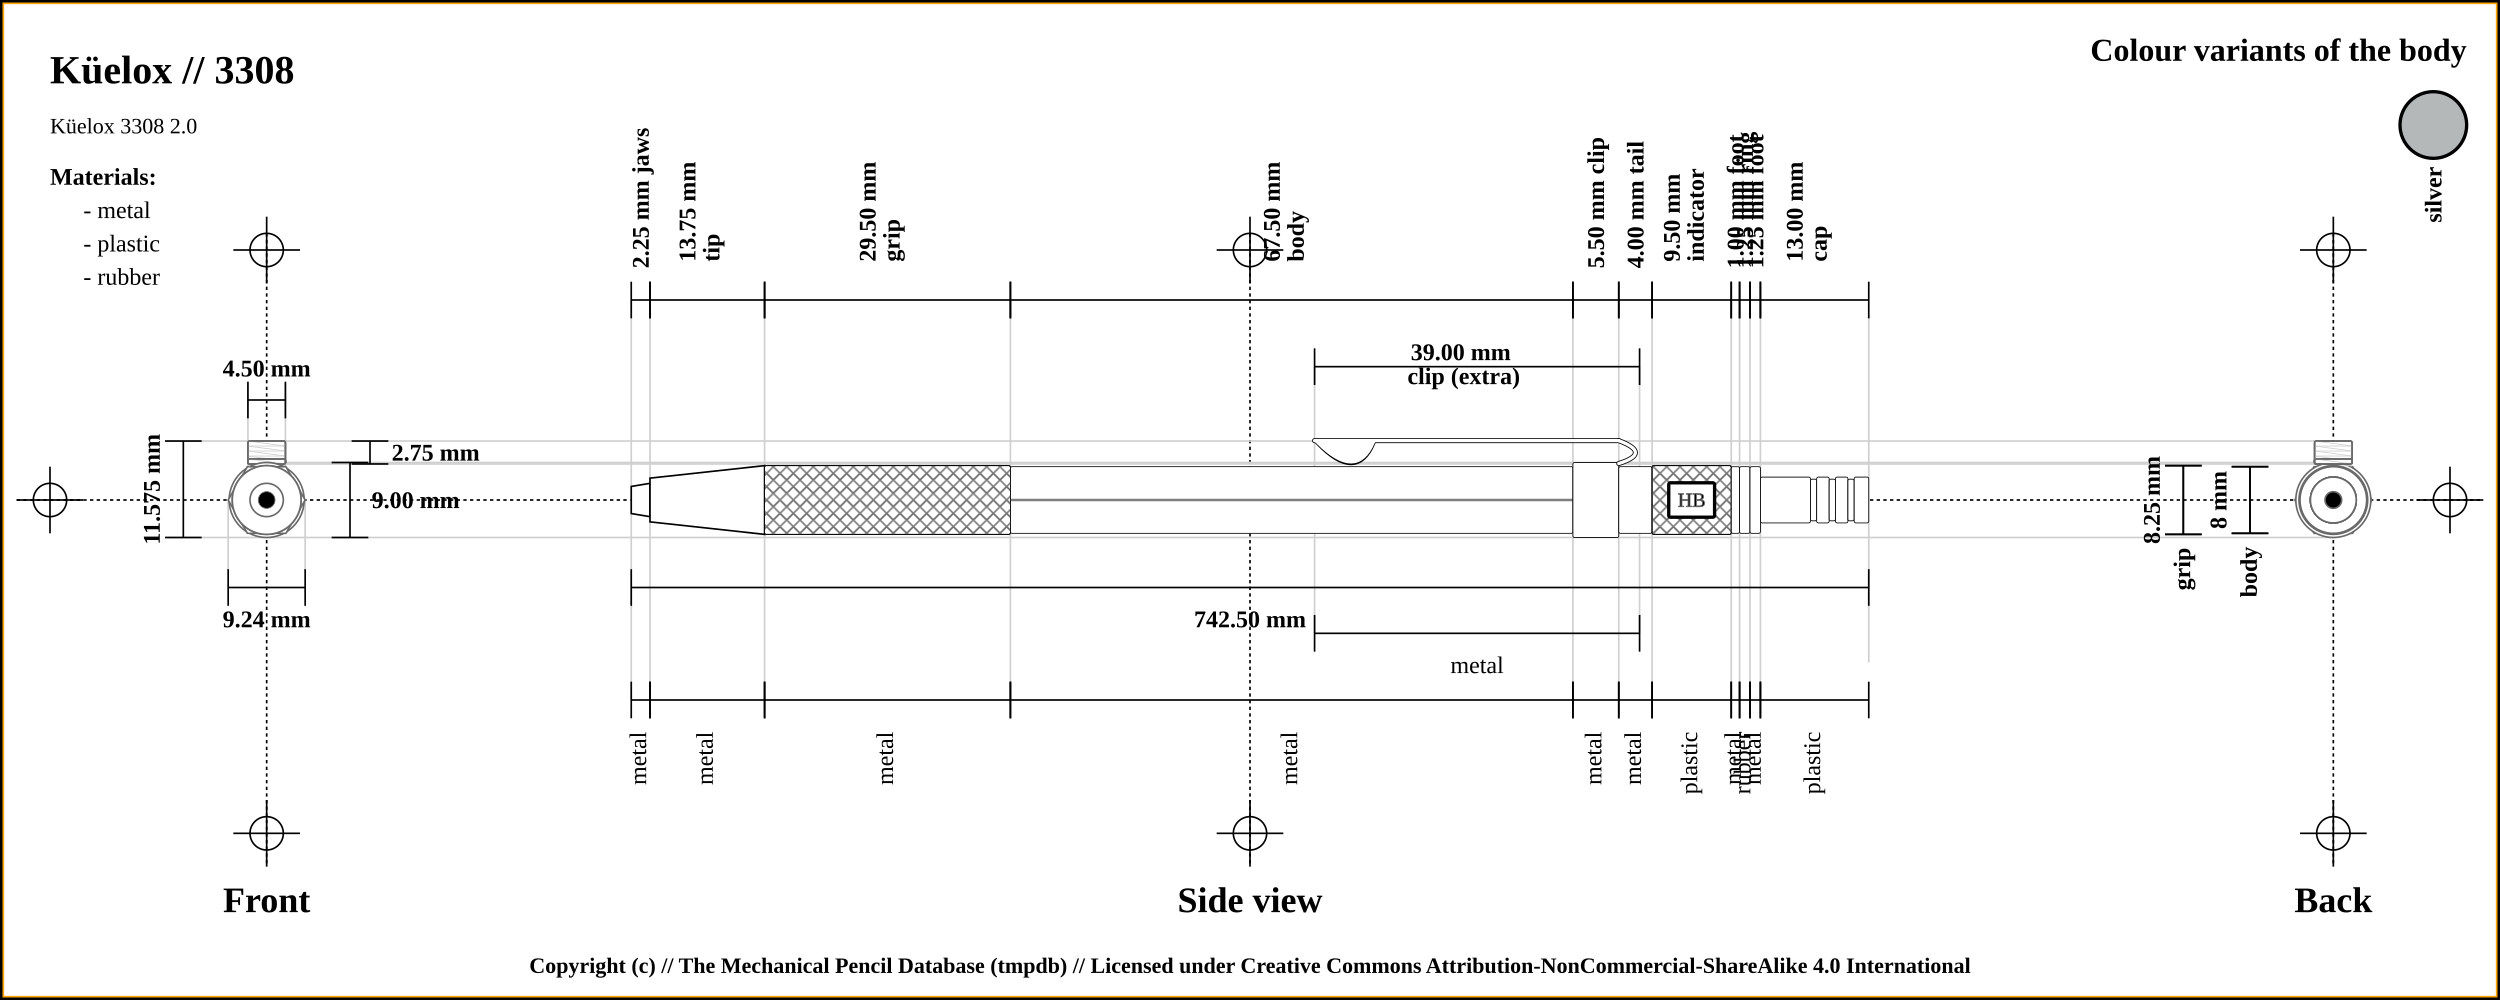
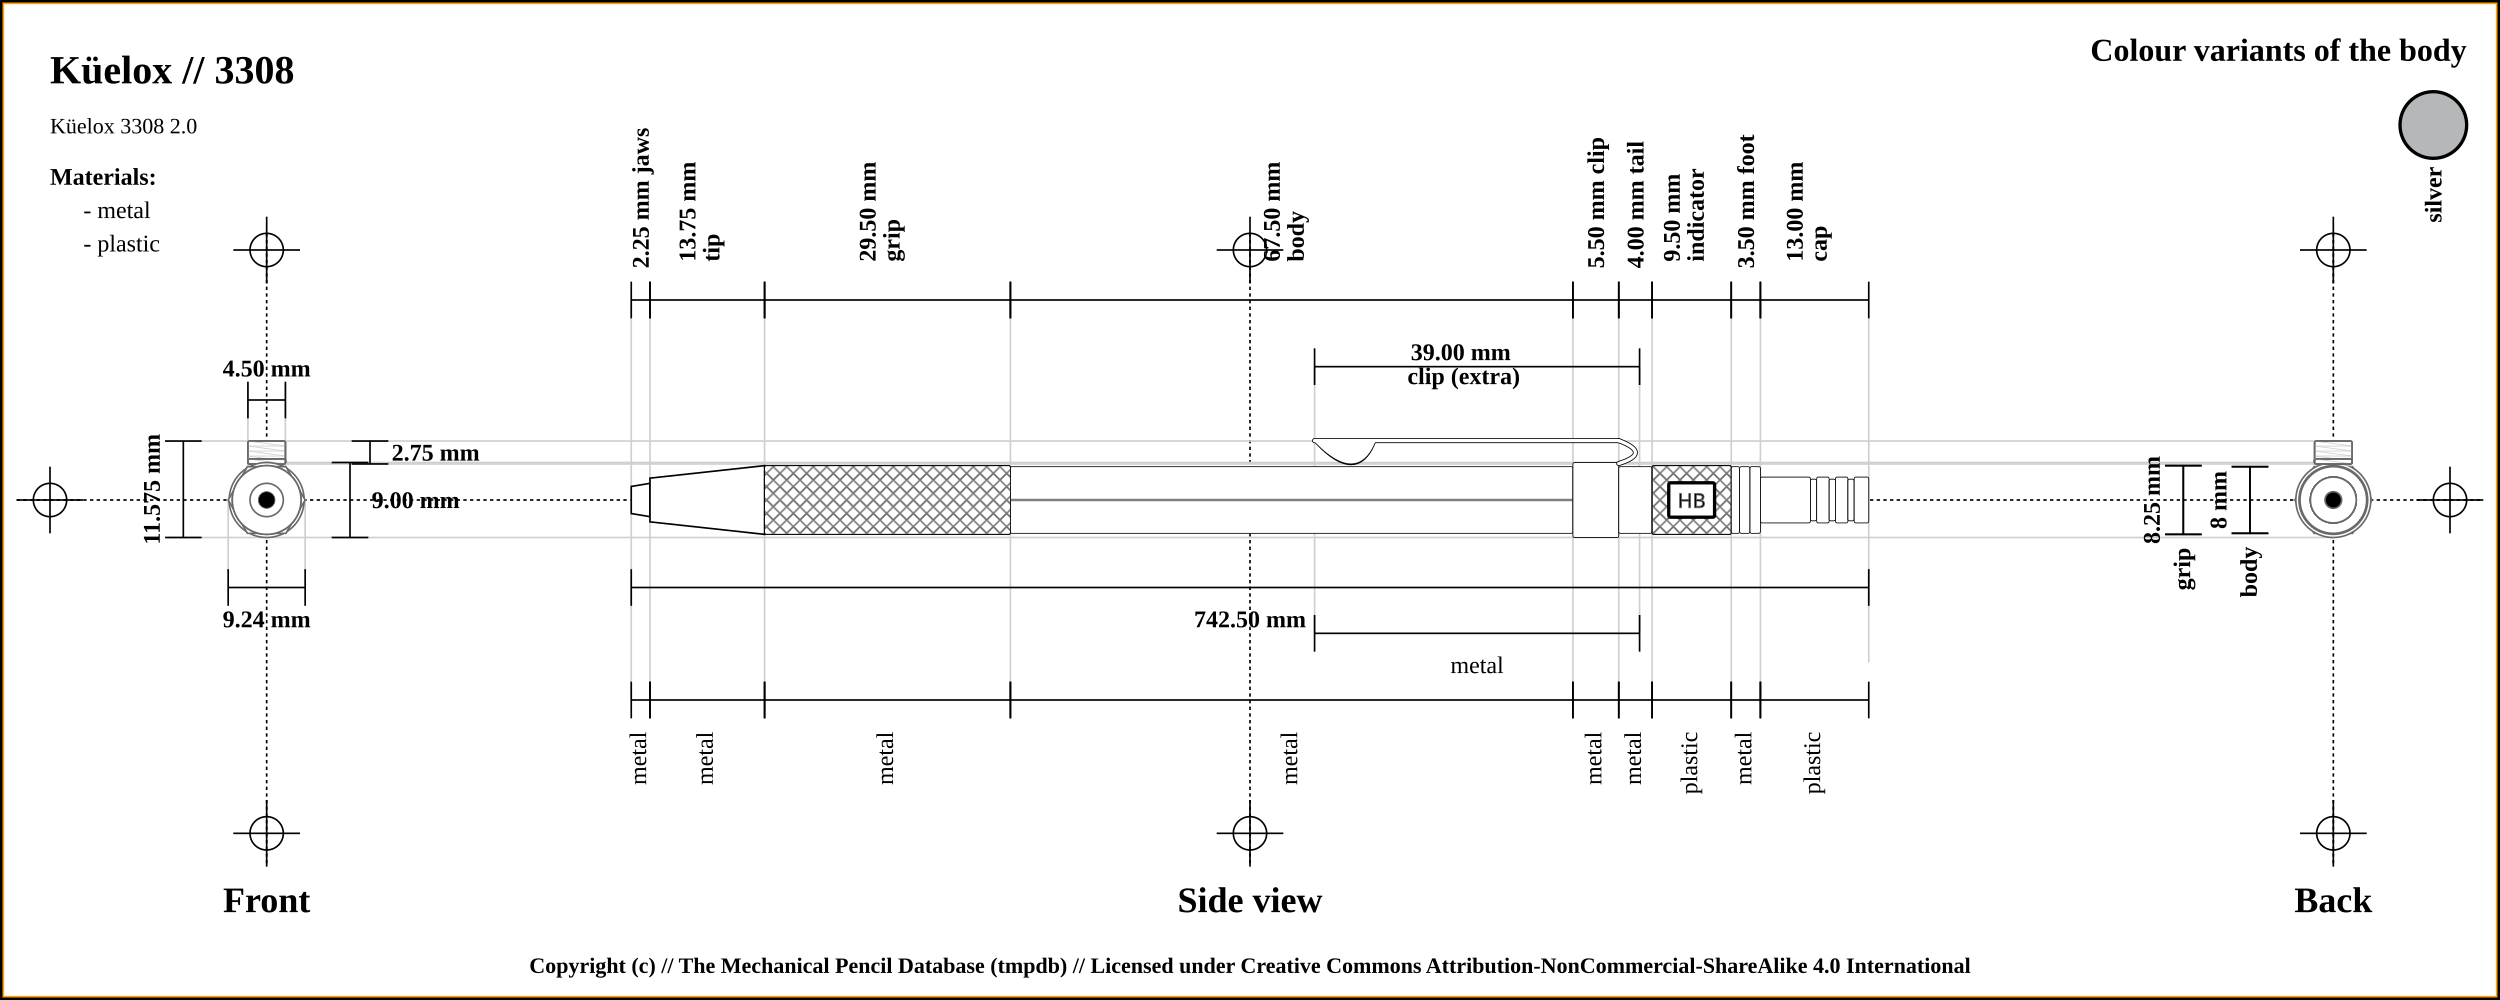
<svg xmlns="http://www.w3.org/2000/svg" width="1500" height="600">
  <pattern id="diagonalHatch" patternUnits="userSpaceOnUse" width="8" height="8">
    <rect width="6" height="6" fill="none" />
    <path stroke="dimgray" stroke-linecap="round" stroke-width="1" d="M 4,4 L 8,8" />
    <path stroke="dimgray" stroke-linecap="round" stroke-width="1" d="M 4,4 L 0,8" />
    <path stroke="gray" stroke-linecap="round" stroke-width="1" d="M 4,4 L 8,0" />
    <path stroke="gray" stroke-linecap="round" stroke-width="1" d="M 4,4 L 0,0" />
  </pattern>
  <rect x="0" y="0" width="1500" height="600" fill="white" stroke="black" stroke-width="4" />
  <rect x="2" y="2" width="1496" height="596" fill="white" stroke="orange" stroke-width="1" />
  <line x1="10" y1="300" x2="1490" y2="300" stroke="#000000" stroke-dasharray="2" stroke-width="1" />
  <line x1="10" y1="300" x2="50" y2="300" stroke="#000000" stroke-width="1" />
  <line x1="30" y1="280" x2="30" y2="320" stroke="#000000" stroke-width="1" />
  <circle r="10" cx="30" cy="300" fill="none" stroke="#000000" stroke-width="1" />
  <line x1="1450" y1="300" x2="1490" y2="300" stroke="#000000" stroke-width="1" />
  <line x1="1470" y1="280" x2="1470" y2="320" stroke="#000000" stroke-width="1" />
  <circle r="10" cx="1470" cy="300" fill="none" stroke="#000000" stroke-width="1" />
  <line x1="160" y1="140" x2="160" y2="520" stroke="#000000" stroke-dasharray="2" stroke-width="1" />
  <line x1="140" y1="150" x2="180" y2="150" stroke="#000000" stroke-width="1" />
  <line x1="160" y1="130" x2="160" y2="170" stroke="#000000" stroke-width="1" />
  <circle r="10" cx="160" cy="150" fill="none" stroke="#000000" stroke-width="1" />
  <line x1="140" y1="500" x2="180" y2="500" stroke="#000000" stroke-width="1" />
  <line x1="160" y1="480" x2="160" y2="520" stroke="#000000" stroke-width="1" />
  <circle r="10" cx="160" cy="500" fill="none" stroke="#000000" stroke-width="1" />
  <line x1="750" y1="140" x2="750" y2="520" stroke="#000000" stroke-dasharray="2" stroke-width="1" />
  <line x1="730" y1="150" x2="770" y2="150" stroke="#000000" stroke-width="1" />
  <line x1="750" y1="130" x2="750" y2="170" stroke="#000000" stroke-width="1" />
  <circle r="10" cx="750" cy="150" fill="none" stroke="#000000" stroke-width="1" />
  <line x1="730" y1="500" x2="770" y2="500" stroke="#000000" stroke-width="1" />
  <line x1="750" y1="480" x2="750" y2="520" stroke="#000000" stroke-width="1" />
  <circle r="10" cx="750" cy="500" fill="none" stroke="#000000" stroke-width="1" />
  <line x1="1400" y1="140" x2="1400" y2="520" stroke="#000000" stroke-dasharray="2" stroke-width="1" />
  <line x1="1380" y1="150" x2="1420" y2="150" stroke="#000000" stroke-width="1" />
  <line x1="1400" y1="130" x2="1400" y2="170" stroke="#000000" stroke-width="1" />
  <circle r="10" cx="1400" cy="150" fill="none" stroke="#000000" stroke-width="1" />
  <line x1="1380" y1="500" x2="1420" y2="500" stroke="#000000" stroke-width="1" />
  <line x1="1400" y1="480" x2="1400" y2="520" stroke="#000000" stroke-width="1" />
  <circle r="10" cx="1400" cy="500" fill="none" stroke="#000000" stroke-width="1" />
  <text x="30" y="50" font-size="2.0em" font-weight="bold"> Küelox // 3308 </text>
  <text x="30" y="80" font-size="1.1em"> Küelox 3308 2.0</text>
  <text x="1480" y="30" font-size="1.6em" font-weight="bold" text-anchor="end" dominant-baseline="central">Colour variants of the body</text>
  <rect x="1440" y="55" width="40" rx="50%" ry="50%" height="40" stroke="black" stroke-width="2" fill="#b4b8b9" />
  <text x="1460" y="100" transform="rotate(-90, 1460, 100)" font-size="1.2em" font-weight="bold" text-anchor="end" dominant-baseline="central">silver</text>
  <text x="30" y="106" font-size="1.2em" font-weight="bold" text-anchor="start" dominant-baseline="central">Materials:</text>
  <text x="50" y="126" font-size="1.2em" text-anchor="start" dominant-baseline="central"> - metal</text>
  <text x="50" y="146" font-size="1.2em" text-anchor="start" dominant-baseline="central"> - plastic</text>
-   <text x="50" y="166" font-size="1.2em" text-anchor="start" dominant-baseline="central"> - rubber</text>
  <line x1="100" y1="264.625" x2="1400" y2="264.625" stroke="#cfcfcf" stroke-width="1" />
  <line x1="160" y1="278.375" x2="1400" y2="278.375" stroke="#cfcfcf" stroke-width="1" />
  <line x1="148.75" y1="230" x2="148.75" y2="300" stroke="#cfcfcf" stroke-width="1" />
  <line x1="171.25" y1="230" x2="171.25" y2="300" stroke="#cfcfcf" stroke-width="1" />
  <line x1="160" y1="277.5" x2="1400" y2="277.5" stroke="#cfcfcf" stroke-width="1" />
  <line x1="100" y1="322.5" x2="1400" y2="322.5" stroke="#cfcfcf" stroke-width="1" />
  <line x1="136.906" y1="300" x2="136.906" y2="342.5" stroke="#cfcfcf" stroke-width="1" />
  <line x1="183.094" y1="300" x2="183.094" y2="342.5" stroke="#cfcfcf" stroke-width="1" />
  <line x1="378.75" y1="180" x2="378.75" y2="420" stroke="#cfcfcf" stroke-width="1" />
  <line x1="390" y1="180" x2="390" y2="420" stroke="#cfcfcf" stroke-width="1" />
  <line x1="458.75" y1="180" x2="458.75" y2="420" stroke="#cfcfcf" stroke-width="1" />
  <line x1="606.25" y1="180" x2="606.25" y2="420" stroke="#cfcfcf" stroke-width="1" />
  <line x1="943.75" y1="180" x2="943.75" y2="420" stroke="#cfcfcf" stroke-width="1" />
  <line x1="788.75" y1="220" x2="788.75" y2="380" stroke="#cfcfcf" stroke-width="1" />
  <line x1="983.75" y1="220" x2="983.75" y2="380" stroke="#cfcfcf" stroke-width="1" />
  <line x1="971.25" y1="180" x2="971.25" y2="420" stroke="#cfcfcf" stroke-width="1" />
  <line x1="991.25" y1="180" x2="991.25" y2="420" stroke="#cfcfcf" stroke-width="1" />
  <line x1="1038.75" y1="180" x2="1038.75" y2="420" stroke="#cfcfcf" stroke-width="1" />
-   <line x1="1043.75" y1="180" x2="1043.75" y2="420" stroke="#cfcfcf" stroke-width="1" />
-   <line x1="1050" y1="180" x2="1050" y2="420" stroke="#cfcfcf" stroke-width="1" />
  <line x1="1056.25" y1="180" x2="1056.25" y2="420" stroke="#cfcfcf" stroke-width="1" />
  <line x1="1121.25" y1="189.5" x2="1121.25" y2="397.5" stroke="#cfcfcf" stroke-width="1" />
  <text x="160" y="540" font-size="1.8em" font-weight="bold" text-anchor="middle" dominant-baseline="central">Front</text>
  <text x="750" y="540" font-size="1.8em" font-weight="bold" text-anchor="middle" dominant-baseline="central">Side view</text>
  <text x="1400" y="540" font-size="1.8em" font-weight="bold" text-anchor="middle" dominant-baseline="central">Back</text>
  <line x1="148.75" y1="229" x2="148.75" y2="251" stroke="black" stroke-width="1" />
  <line x1="148.75" y1="240" x2="171.25" y2="240" stroke="black" stroke-width="1" />
  <line x1="171.25" y1="229" x2="171.25" y2="251" stroke="black" stroke-width="1" />
  <text x="160" y="221" font-size="1.2em" font-weight="bold" text-anchor="middle" dominant-baseline="central" fill="black">
    <tspan x="160" dy="0">4.50 mm</tspan>
  </text>
  <line x1="211" y1="264.625" x2="233" y2="264.625" stroke="black" stroke-width="1" />
  <line x1="222" y1="264.625" x2="222" y2="278.375" stroke="black" stroke-width="1" />
  <line x1="211" y1="278.375" x2="233" y2="278.375" stroke="black" stroke-width="1" />
  <text x="235" y="271.5" font-size="1.2em" font-weight="bold" text-anchor="start" dominant-baseline="central" fill="black">2.75 mm</text>
  <line x1="199" y1="277.5" x2="221" y2="277.5" stroke="black" stroke-width="1" />
  <line x1="210" y1="277.5" x2="210" y2="322.5" stroke="black" stroke-width="1" />
  <line x1="199" y1="322.5" x2="221" y2="322.5" stroke="black" stroke-width="1" />
  <text x="223" y="300" font-size="1.2em" font-weight="bold" text-anchor="start" dominant-baseline="central" fill="black">9.00 mm</text>
  <line x1="99" y1="264.625" x2="121" y2="264.625" stroke="black" stroke-width="1" />
  <line x1="110" y1="264.625" x2="110" y2="322.5" stroke="black" stroke-width="1" />
  <line x1="99" y1="322.5" x2="121" y2="322.5" stroke="black" stroke-width="1" />
  <text x="91" y="293.562" transform="rotate(-90, 91, 293.5625)" font-size="1.2em" font-weight="bold" text-anchor="middle" dominant-baseline="central" fill="black">11.575 mm</text>
  <line x1="136.906" y1="341.5" x2="136.906" y2="363.5" stroke="black" stroke-width="1" />
  <line x1="136.906" y1="352.5" x2="183.094" y2="352.5" stroke="black" stroke-width="1" />
  <line x1="183.094" y1="341.5" x2="183.094" y2="363.5" stroke="black" stroke-width="1" />
  <text x="160" y="371.5" font-size="1.2em" font-weight="bold" text-anchor="middle" dominant-baseline="central" fill="black">
    <tspan x="160" dy="0">9.24 mm</tspan>
  </text>
  <line x1="378.75" y1="169" x2="378.75" y2="191" stroke="black" stroke-width="1" />
  <line x1="378.75" y1="180" x2="390" y2="180" stroke="black" stroke-width="1" />
  <line x1="390" y1="169" x2="390" y2="191" stroke="black" stroke-width="1" />
  <text x="384.375" y="161" font-size="1.2em" transform="rotate(-90, 384.375, 161)" font-weight="bold" text-anchor="start" dominant-baseline="central" fill="black">
    <tspan x="384.375" dy="0">2.25 mm jaws</tspan>
  </text>
  <line x1="390" y1="169" x2="390" y2="191" stroke="black" stroke-width="1" />
  <line x1="390" y1="180" x2="458.75" y2="180" stroke="black" stroke-width="1" />
  <line x1="458.75" y1="169" x2="458.75" y2="191" stroke="black" stroke-width="1" />
  <text x="424.375" y="161" font-size="1.2em" transform="rotate(-90, 412.375, 161)" font-weight="bold" text-anchor="start" dominant-baseline="central" fill="black">
    <tspan x="416.375" dy="0">13.75 mm</tspan>
    <tspan x="416.375" dy="1em">tip</tspan>
  </text>
  <line x1="458.75" y1="169" x2="458.75" y2="191" stroke="black" stroke-width="1" />
  <line x1="458.75" y1="180" x2="606.25" y2="180" stroke="black" stroke-width="1" />
  <line x1="606.25" y1="169" x2="606.25" y2="191" stroke="black" stroke-width="1" />
  <text x="532.5" y="161" font-size="1.2em" transform="rotate(-90, 520.5, 161)" font-weight="bold" text-anchor="start" dominant-baseline="central" fill="black">
    <tspan x="524.5" dy="0">29.50 mm</tspan>
    <tspan x="524.5" dy="1em">grip</tspan>
  </text>
  <line x1="606.25" y1="169" x2="606.25" y2="191" stroke="black" stroke-width="1" />
  <line x1="606.25" y1="180" x2="943.75" y2="180" stroke="black" stroke-width="1" />
  <line x1="943.75" y1="169" x2="943.75" y2="191" stroke="black" stroke-width="1" />
  <text x="775" y="161" font-size="1.2em" transform="rotate(-90, 763, 161)" font-weight="bold" text-anchor="start" dominant-baseline="central" fill="black">
    <tspan x="767" dy="0">67.50 mm</tspan>
    <tspan x="767" dy="1em">body</tspan>
  </text>
  <line x1="943.75" y1="169" x2="943.75" y2="191" stroke="black" stroke-width="1" />
  <line x1="943.75" y1="180" x2="971.25" y2="180" stroke="black" stroke-width="1" />
  <line x1="971.25" y1="169" x2="971.25" y2="191" stroke="black" stroke-width="1" />
  <text x="957.5" y="161" font-size="1.2em" transform="rotate(-90, 957.5, 161)" font-weight="bold" text-anchor="start" dominant-baseline="central" fill="black">
    <tspan x="957.5" dy="0">5.50 mm clip</tspan>
  </text>
  <line x1="788.75" y1="209" x2="788.75" y2="231" stroke="black" stroke-width="1" />
  <line x1="788.75" y1="220" x2="983.75" y2="220" stroke="black" stroke-width="1" />
  <line x1="983.75" y1="209" x2="983.75" y2="231" stroke="black" stroke-width="1" />
  <text x="886.25" y="212" font-weight="bold" font-size="1.2em" text-anchor="middle" dominant-baseline="middle" fill="black">
    <tspan x="878.25" dy="0">39.00 mm</tspan>
    <tspan x="878.25" dy="1em">clip (extra)</tspan>
  </text>
  <line x1="971.25" y1="169" x2="971.25" y2="191" stroke="black" stroke-width="1" />
  <line x1="971.25" y1="180" x2="991.25" y2="180" stroke="black" stroke-width="1" />
  <line x1="991.25" y1="169" x2="991.25" y2="191" stroke="black" stroke-width="1" />
  <text x="981.25" y="161" font-size="1.2em" transform="rotate(-90, 981.25, 161)" font-weight="bold" text-anchor="start" dominant-baseline="central" fill="black">
    <tspan x="981.25" dy="0">4.00 mm tail</tspan>
  </text>
  <line x1="991.25" y1="169" x2="991.25" y2="191" stroke="black" stroke-width="1" />
  <line x1="991.25" y1="180" x2="1038.75" y2="180" stroke="black" stroke-width="1" />
  <line x1="1038.75" y1="169" x2="1038.75" y2="191" stroke="black" stroke-width="1" />
  <text x="1015" y="161" font-size="1.2em" transform="rotate(-90, 1003, 161)" font-weight="bold" text-anchor="start" dominant-baseline="central" fill="black">
    <tspan x="1007" dy="0">9.50 mm</tspan>
    <tspan x="1007" dy="1em">indicator</tspan>
  </text>
  <line x1="1038.75" y1="169" x2="1038.75" y2="191" stroke="black" stroke-width="1" />
-   <line x1="1038.75" y1="180" x2="1043.75" y2="180" stroke="black" stroke-width="1" />
-   <line x1="1043.75" y1="169" x2="1043.75" y2="191" stroke="black" stroke-width="1" />
-   <text x="1041.25" y="161" font-size="1.2em" transform="rotate(-90, 1041.25, 161)" font-weight="bold" text-anchor="start" dominant-baseline="central" fill="black">
-     <tspan x="1041.25" dy="0">1.00 mm foot</tspan>
-   </text>
-   <line x1="1043.75" y1="169" x2="1043.75" y2="191" stroke="black" stroke-width="1" />
-   <line x1="1043.75" y1="180" x2="1050" y2="180" stroke="black" stroke-width="1" />
-   <line x1="1050" y1="169" x2="1050" y2="191" stroke="black" stroke-width="1" />
-   <text x="1046.875" y="161" font-size="1.2em" transform="rotate(-90, 1046.875, 161)" font-weight="bold" text-anchor="start" dominant-baseline="central" fill="black">
-     <tspan x="1046.875" dy="0">1.25 mm ring</tspan>
-   </text>
-   <line x1="1050" y1="169" x2="1050" y2="191" stroke="black" stroke-width="1" />
-   <line x1="1050" y1="180" x2="1056.25" y2="180" stroke="black" stroke-width="1" />
+   <line x1="1038.75" y1="180" x2="1056.25" y2="180" stroke="black" stroke-width="1" />
  <line x1="1056.25" y1="169" x2="1056.25" y2="191" stroke="black" stroke-width="1" />
-   <text x="1053.125" y="161" font-size="1.2em" transform="rotate(-90, 1053.125, 161)" font-weight="bold" text-anchor="start" dominant-baseline="central" fill="black">
-     <tspan x="1053.125" dy="0">1.25 mm foot</tspan>
+   <text x="1047.5" y="161" font-size="1.2em" transform="rotate(-90, 1047.5, 161)" font-weight="bold" text-anchor="start" dominant-baseline="central" fill="black">
+     <tspan x="1047.5" dy="0">3.50 mm foot</tspan>
  </text>
  <line x1="1056.25" y1="169" x2="1056.25" y2="191" stroke="black" stroke-width="1" />
  <line x1="1056.25" y1="180" x2="1121.25" y2="180" stroke="black" stroke-width="1" />
  <line x1="1121.25" y1="169" x2="1121.25" y2="191" stroke="black" stroke-width="1" />
  <text x="1088.75" y="161" font-size="1.2em" transform="rotate(-90, 1076.75, 161)" font-weight="bold" text-anchor="start" dominant-baseline="central" fill="black">
    <tspan x="1080.75" dy="0">13.00 mm</tspan>
    <tspan x="1080.75" dy="1em">cap</tspan>
  </text>
  <line x1="378.75" y1="341.5" x2="378.75" y2="363.5" stroke="black" stroke-width="1" />
  <line x1="378.75" y1="352.5" x2="1121.25" y2="352.5" stroke="black" stroke-width="1" />
  <line x1="1121.25" y1="341.5" x2="1121.25" y2="363.5" stroke="black" stroke-width="1" />
  <text x="750" y="371.5" font-size="1.2em" font-weight="bold" text-anchor="middle" dominant-baseline="central" fill="black">
    <tspan x="750" dy="0">742.50 mm</tspan>
  </text>
  <line x1="378.75" y1="409" x2="378.75" y2="431" stroke="black" stroke-width="1" />
  <line x1="378.75" y1="420" x2="390" y2="420" stroke="black" stroke-width="1" />
  <line x1="390" y1="409" x2="390" y2="431" stroke="black" stroke-width="1" />
  <text x="384.375" y="439" font-size="1.2em" transform="rotate(-90, 384.375, 439)" text-anchor="end" dominant-baseline="middle" fill="black">
    <tspan x="384.375" dy="0">metal</tspan>
  </text>
  <line x1="390" y1="409" x2="390" y2="431" stroke="black" stroke-width="1" />
  <line x1="390" y1="420" x2="458.75" y2="420" stroke="black" stroke-width="1" />
  <line x1="458.75" y1="409" x2="458.75" y2="431" stroke="black" stroke-width="1" />
  <text x="424.375" y="439" font-size="1.2em" transform="rotate(-90, 424.375, 439)" text-anchor="end" dominant-baseline="middle" fill="black">
    <tspan x="424.375" dy="0">metal</tspan>
  </text>
  <line x1="458.75" y1="409" x2="458.75" y2="431" stroke="black" stroke-width="1" />
  <line x1="458.75" y1="420" x2="606.25" y2="420" stroke="black" stroke-width="1" />
  <line x1="606.25" y1="409" x2="606.25" y2="431" stroke="black" stroke-width="1" />
  <text x="532.5" y="439" font-size="1.2em" transform="rotate(-90, 532.5, 439)" text-anchor="end" dominant-baseline="middle" fill="black">
    <tspan x="532.5" dy="0">metal</tspan>
  </text>
  <line x1="606.25" y1="409" x2="606.25" y2="431" stroke="black" stroke-width="1" />
  <line x1="606.25" y1="420" x2="943.75" y2="420" stroke="black" stroke-width="1" />
  <line x1="943.75" y1="409" x2="943.75" y2="431" stroke="black" stroke-width="1" />
  <text x="775" y="439" font-size="1.2em" transform="rotate(-90, 775, 439)" text-anchor="end" dominant-baseline="middle" fill="black">
    <tspan x="775" dy="0">metal</tspan>
  </text>
  <line x1="943.75" y1="409" x2="943.75" y2="431" stroke="black" stroke-width="1" />
  <line x1="943.75" y1="420" x2="971.25" y2="420" stroke="black" stroke-width="1" />
  <line x1="971.25" y1="409" x2="971.25" y2="431" stroke="black" stroke-width="1" />
  <text x="957.5" y="439" font-size="1.2em" transform="rotate(-90, 957.5, 439)" text-anchor="end" dominant-baseline="middle" fill="black">
    <tspan x="957.5" dy="0">metal</tspan>
  </text>
  <line x1="788.75" y1="369" x2="788.75" y2="391" stroke="black" stroke-width="1" />
  <line x1="788.75" y1="380" x2="983.75" y2="380" stroke="black" stroke-width="1" />
  <line x1="983.75" y1="369" x2="983.75" y2="391" stroke="black" stroke-width="1" />
  <text x="886.25" y="399" font-size="1.2em" text-anchor="middle" dominant-baseline="central" fill="black">
    <tspan x="886.25" dy="0">metal</tspan>
  </text>
  <line x1="971.25" y1="409" x2="971.25" y2="431" stroke="black" stroke-width="1" />
  <line x1="971.25" y1="420" x2="991.25" y2="420" stroke="black" stroke-width="1" />
  <line x1="991.25" y1="409" x2="991.25" y2="431" stroke="black" stroke-width="1" />
  <text x="981.25" y="439" font-size="1.2em" transform="rotate(-90, 981.25, 439)" text-anchor="end" dominant-baseline="middle" fill="black">
    <tspan x="981.25" dy="0">metal</tspan>
  </text>
  <line x1="991.25" y1="409" x2="991.25" y2="431" stroke="black" stroke-width="1" />
  <line x1="991.25" y1="420" x2="1038.75" y2="420" stroke="black" stroke-width="1" />
  <line x1="1038.75" y1="409" x2="1038.75" y2="431" stroke="black" stroke-width="1" />
  <text x="1015" y="439" font-size="1.2em" transform="rotate(-90, 1015, 439)" text-anchor="end" dominant-baseline="middle" fill="black">
    <tspan x="1015" dy="0">plastic</tspan>
  </text>
  <line x1="1038.75" y1="409" x2="1038.75" y2="431" stroke="black" stroke-width="1" />
-   <line x1="1038.75" y1="420" x2="1043.75" y2="420" stroke="black" stroke-width="1" />
-   <line x1="1043.75" y1="409" x2="1043.75" y2="431" stroke="black" stroke-width="1" />
-   <text x="1041.25" y="439" font-size="1.2em" transform="rotate(-90, 1041.25, 439)" text-anchor="end" dominant-baseline="middle" fill="black">
-     <tspan x="1041.25" dy="0">metal</tspan>
-   </text>
-   <line x1="1043.75" y1="409" x2="1043.75" y2="431" stroke="black" stroke-width="1" />
-   <line x1="1043.75" y1="420" x2="1050" y2="420" stroke="black" stroke-width="1" />
-   <line x1="1050" y1="409" x2="1050" y2="431" stroke="black" stroke-width="1" />
-   <text x="1046.875" y="439" font-size="1.2em" transform="rotate(-90, 1046.875, 439)" text-anchor="end" dominant-baseline="middle" fill="black">
-     <tspan x="1046.875" dy="0">rubber</tspan>
-   </text>
-   <line x1="1050" y1="409" x2="1050" y2="431" stroke="black" stroke-width="1" />
-   <line x1="1050" y1="420" x2="1056.25" y2="420" stroke="black" stroke-width="1" />
+   <line x1="1038.75" y1="420" x2="1056.25" y2="420" stroke="black" stroke-width="1" />
  <line x1="1056.25" y1="409" x2="1056.25" y2="431" stroke="black" stroke-width="1" />
-   <text x="1053.125" y="439" font-size="1.2em" transform="rotate(-90, 1053.125, 439)" text-anchor="end" dominant-baseline="middle" fill="black">
-     <tspan x="1053.125" dy="0">metal</tspan>
+   <text x="1047.5" y="439" font-size="1.2em" transform="rotate(-90, 1047.5, 439)" text-anchor="end" dominant-baseline="middle" fill="black">
+     <tspan x="1047.5" dy="0">metal</tspan>
  </text>
  <line x1="1056.25" y1="409" x2="1056.25" y2="431" stroke="black" stroke-width="1" />
  <line x1="1056.25" y1="420" x2="1121.25" y2="420" stroke="black" stroke-width="1" />
  <line x1="1121.25" y1="409" x2="1121.25" y2="431" stroke="black" stroke-width="1" />
  <text x="1088.75" y="439" font-size="1.2em" transform="rotate(-90, 1088.75, 439)" text-anchor="end" dominant-baseline="middle" fill="black">
    <tspan x="1088.75" dy="0">plastic</tspan>
  </text>
  <line x1="1299" y1="279.375" x2="1321" y2="279.375" stroke="black" stroke-width="1" />
  <line x1="1310" y1="279.375" x2="1310" y2="320.625" stroke="black" stroke-width="1" />
  <line x1="1299" y1="320.625" x2="1321" y2="320.625" stroke="black" stroke-width="1" />
  <text x="1291" y="300" transform="rotate(-90, 1291, 300)" font-size="1.2em" font-weight="bold" text-anchor="middle" dominant-baseline="central" fill="black">8.25 mm</text>
  <line x1="1299" y1="279.375" x2="1321" y2="279.375" stroke="black" stroke-width="1" />
  <line x1="1310" y1="279.375" x2="1310" y2="320.625" stroke="black" stroke-width="1" />
  <line x1="1299" y1="320.625" x2="1321" y2="320.625" stroke="black" stroke-width="1" />
  <text x="1310" y="328.625" transform="rotate(-90, 1310, 328.625)" font-weight="bold" font-size="1.2em" text-anchor="end" dominant-baseline="middle" fill="black">grip</text>
  <line x1="1339" y1="280" x2="1361" y2="280" stroke="black" stroke-width="1" />
  <line x1="1350" y1="280" x2="1350" y2="320" stroke="black" stroke-width="1" />
  <line x1="1339" y1="320" x2="1361" y2="320" stroke="black" stroke-width="1" />
  <text x="1331" y="300" transform="rotate(-90, 1331, 300)" font-size="1.2em" font-weight="bold" text-anchor="middle" dominant-baseline="central" fill="black">8 mm</text>
  <line x1="1339" y1="280" x2="1361" y2="280" stroke="black" stroke-width="1" />
  <line x1="1350" y1="280" x2="1350" y2="320" stroke="black" stroke-width="1" />
  <line x1="1339" y1="320" x2="1361" y2="320" stroke="black" stroke-width="1" />
  <text x="1350" y="328" transform="rotate(-90, 1350, 328)" font-weight="bold" font-size="1.2em" text-anchor="end" dominant-baseline="middle" fill="black">body</text>
  <path d="M378.75 291.875 L390 290 L390 310 L378.75 308.125 Z" stroke-width="1" stroke="black" fill="white" />
  <path d="M390 286.875 L458.75 279.375 L458.75 320.625 L390 313.125 Z" stroke-width="1" stroke="black" fill="white" />
  <rect x="458.75" y="279.375" width="147.5" height="41.25" rx="1" ry="1" stroke-width="0.5" stroke="black" fill="white" />
  <rect x="458.75" y="279.375" width="147.5" height="41.25" rx="1" ry="1" stroke-width="0.5" stroke="black" fill="url(#diagonalHatch)" />
  <rect x="606.25" y="280" width="337.5" height="40" rx="1" ry="1" stroke-width="0.5" stroke="black" fill="white" />
  <line x1="606.25" y1="300" x2="943.75" y2="300" stroke-width="1.5" stroke="black" fill="none" stroke-opacity="0.5" />
  <line x1="606.25" y1="300" x2="943.75" y2="300" stroke-width="0.5" stroke="gray" fill="none" stroke-opacity="0.5" />
  <rect x="943.75" y="277.5" width="27.5" height="45" rx="1" ry="1" stroke-width="0.5" stroke="black" fill="white" />
  <path d="M791 265.875 Q813.75 289.375 823.75 265.875 Z" stroke-width="3" stroke="black" fill="dimgray" stroke-linecap="round" />
  <line x1="788.75" y1="264.375" x2="971.25" y2="264.375" stroke-width="3" stroke="black" fill="dimgray" stroke-linecap="round" />
/&gt;<path d="M971.25 264.375 Q991.25 271.875 971.25 278.125" stroke-width="3" stroke="black" fill="none" stroke-linecap="round" />
  <path d="M791 265.875 Q813.75 288.375 823.75 265.875 Z" stroke-width="2" stroke="white" fill="white" stroke-linecap="round" />
  <line x1="788.75" y1="264.375" x2="971.25" y2="264.375" stroke-width="2" stroke="white" fill="white" stroke-linecap="round" />
/&gt;<path d="M971.25 264.375 Q991.25 271.875 971.25 278.125" stroke-width="2" stroke="white" fill="none" stroke-linecap="round" />
  <rect x="971.25" y="280" width="20" height="40" rx="1" ry="1" stroke-width="0.5" stroke="black" fill="white" />
  <rect x="991.25" y="279.375" width="47.5" height="41.25" rx="1" ry="1" stroke-width="0.5" stroke="black" fill="white" />
  <rect x="991.25" y="279.375" width="47.5" height="41.25" rx="1" ry="1" stroke-width="0.5" stroke="black" fill="url(#diagonalHatch)" />
  <rect x="1001.25" y="289.688" width="27.5" height="20.625" rx="1" ry="1" stroke-width="2" stroke="black" fill="white" />
  <text x="1015" y="300" text-anchor="middle" dominant-baseline="central">
-     <tspan stroke="dimgray" stroke-width="0.5" fill="black" textLength="{this.width * 5 - 24}"> HB</tspan>
+     <tspan stroke="dimgray" stroke-width="0.5" font-family="sans-serif" fill="black" textLength="{this.width * 5 - 24}"> HB</tspan>
  </text>
  <rect x="1038.75" y="280" width="5" height="40" rx="1" ry="1" stroke-width="0.5" stroke="black" fill="white" />
  <rect x="1043.75" y="280" width="6.25" height="40" rx="1" ry="1" stroke-width="0.5" stroke="black" fill="white" />
  <rect x="1050" y="280" width="6.25" height="40" rx="1" ry="1" stroke-width="0.5" stroke="black" fill="white" />
  <rect x="1056.25" y="286.25" width="30" height="27.5" rx="1" ry="1" stroke-width="0.5" stroke="black" fill="white" />
  <rect x="1086.25" y="287.5" width="3.75" height="25" rx="1" ry="1" stroke-width="0.5" stroke="black" fill="white" />
  <rect x="1090" y="286.25" width="7.5" height="27.5" rx="1" ry="1" stroke-width="0.5" stroke="black" fill="white" />
  <rect x="1097.5" y="287.5" width="3.75" height="25" rx="1" ry="1" stroke-width="0.5" stroke="black" fill="white" />
  <rect x="1101.25" y="286.25" width="7.5" height="27.5" rx="1" ry="1" stroke-width="0.5" stroke="black" fill="white" />
  <rect x="1108.75" y="287.5" width="3.75" height="25" rx="1" ry="1" stroke-width="0.5" stroke="black" fill="white" />
  <rect x="1112.5" y="286.25" width="8.75" height="27.5" rx="1" ry="1" stroke-width="0.5" stroke="black" fill="white" />
  <circle r="13.75" cx="160" cy="300" fill="white" stroke="dimgray" stroke-width="1" />
  <circle r="12.5" cx="160" cy="300" fill="white" stroke="dimgray" stroke-width="1" />
  <circle r="13.75" cx="160" cy="300" fill="white" stroke="dimgray" stroke-width="1" />
  <circle r="12.5" cx="160" cy="300" fill="white" stroke="dimgray" stroke-width="1" />
  <circle r="13.75" cx="160" cy="300" fill="white" stroke="dimgray" stroke-width="1" />
  <circle r="12.5" cx="160" cy="300" fill="white" stroke="dimgray" stroke-width="1" />
  <circle r="13.75" cx="160" cy="300" fill="white" stroke="dimgray" stroke-width="1" />
  <circle r="20" cx="160" cy="300" fill="white" stroke="dimgray" stroke-width="1" />
  <circle r="20" cx="160" cy="300" fill="white" stroke="dimgray" stroke-width="1" />
  <circle r="20" cx="160" cy="300" fill="white" stroke="dimgray" stroke-width="1" />
  <circle r="20.625" cx="160" cy="300" fill="white" stroke="dimgray" stroke-width="1" />
  <circle r="20" cx="160" cy="300" fill="white" stroke="dimgray" stroke-width="1" />
  <rect x="148.75" y="264.625" width="22.5" height="13.75" rx="1" ry="1" stroke-width="1.0" stroke="dimgray" fill="white" />
  <line x1="148.75" x2="171.25" y1="264.625" y2="267.625" stroke-width="0.5" stroke="#cfcfcf" />
  <line x1="148.75" x2="171.25" y1="267.625" y2="267.625" stroke-width="0.5" stroke="#cfcfcf" />
  <line x1="148.75" x2="171.25" y1="267.625" y2="270.625" stroke-width="0.5" stroke="#cfcfcf" />
  <line x1="148.75" x2="171.25" y1="270.625" y2="270.625" stroke-width="0.5" stroke="#cfcfcf" />
  <line x1="148.75" x2="171.25" y1="270.625" y2="273.625" stroke-width="0.5" stroke="#cfcfcf" />
  <line x1="148.75" x2="171.25" y1="273.625" y2="273.625" stroke-width="0.5" stroke="#cfcfcf" />
  <line x1="148.75" x2="171.25" y1="273.625" y2="276.625" stroke-width="0.5" stroke="#cfcfcf" />
  <line x1="148.75" x2="171.25" y1="276.625" y2="276.625" stroke-width="0.5" stroke="#cfcfcf" />
  <line x1="148.75" x2="171.25" y1="276.625" y2="279.625" stroke-width="0.5" stroke="#cfcfcf" />
  <rect x="148.75" y="264.625" width="22.5" height="13.75" rx="1" ry="1" stroke-width="1.0" stroke="dimgray" fill="none" />
  <rect x="148.75" y="275.375" width="22.5" height="3" rx="1" ry="1" stroke-width="1.0" stroke="dimgray" fill="white" />
  <line x1="148.75" x2="171.25" y1="275.375" y2="278.375" stroke-width="0.5" stroke="#cfcfcf" />
  <rect x="148.75" y="275.375" width="22.5" height="3" rx="1" ry="1" stroke-width="1.0" stroke="dimgray" fill="none" />
  <rect x="148.75" y="275.375" width="22.5" height="3" rx="1" ry="1" stroke-width="1.0" stroke="dimgray" fill="white" />
  <line x1="148.75" x2="171.25" y1="275.375" y2="278.375" stroke-width="0.5" stroke="#cfcfcf" />
  <rect x="148.75" y="275.375" width="22.5" height="3" rx="1" ry="1" stroke-width="1.0" stroke="dimgray" fill="none" />
  <circle r="22.5" cx="160" cy="300" fill="white" stroke="dimgray" stroke-width="1" />
  <polygon points="148.453,280 171.547,280 183.094,300 171.547,320 148.453,320 136.906,300 " stroke="dimgray" stroke-width="1" fill="white" />
  <circle r="20.625" cx="160" cy="300" fill="white" stroke="dimgray" stroke-width="1" />
  <circle r="13.125" cx="160" cy="300" stroke="dimgray" stroke-width="1" fill="white" />
  <circle r="20.625" cx="160" cy="300" stroke="dimgray" stroke-width="1" fill="white" />
  <circle r="8.125" cx="160" cy="300" stroke="dimgray" stroke-width="1" fill="white" />
  <circle r="10" cx="160" cy="300" stroke="dimgray" stroke-width="1" fill="white" />
  <circle r="5" cx="160" cy="300" fill="black" stroke="dimgray" stroke-width="0.5" />
  <circle r="8.125" cx="1400" cy="300" stroke="dimgray" stroke-width="1" fill="white" />
  <circle r="10" cx="1400" cy="300" stroke="dimgray" stroke-width="1" fill="white" />
  <circle r="13.125" cx="1400" cy="300" stroke="dimgray" stroke-width="1" fill="white" />
  <circle r="20.625" cx="1400" cy="300" stroke="dimgray" stroke-width="1" fill="white" />
  <circle r="20.625" cx="1400" cy="300" fill="white" stroke="dimgray" stroke-width="1" />
  <polygon points="1388.453,280 1411.547,280 1423.094,300 1411.547,320 1388.453,320 1376.906,300 " stroke="dimgray" stroke-width="1" fill="white" />
  <circle r="22.5" cx="1400" cy="300" fill="white" stroke="dimgray" stroke-width="1" />
  <rect x="1388.75" y="264.625" width="22.5" height="13.75" rx="1" ry="1" stroke-width="1.0" stroke="dimgray" fill="white" />
  <line x1="1388.75" x2="1411.25" y1="264.625" y2="267.625" stroke-width="0.5" stroke="#cfcfcf" />
  <line x1="1388.75" x2="1411.25" y1="267.625" y2="267.625" stroke-width="0.5" stroke="#cfcfcf" />
  <line x1="1388.75" x2="1411.25" y1="267.625" y2="270.625" stroke-width="0.5" stroke="#cfcfcf" />
  <line x1="1388.75" x2="1411.25" y1="270.625" y2="270.625" stroke-width="0.5" stroke="#cfcfcf" />
  <line x1="1388.75" x2="1411.25" y1="270.625" y2="273.625" stroke-width="0.5" stroke="#cfcfcf" />
  <line x1="1388.75" x2="1411.25" y1="273.625" y2="273.625" stroke-width="0.5" stroke="#cfcfcf" />
  <line x1="1388.75" x2="1411.25" y1="273.625" y2="276.625" stroke-width="0.5" stroke="#cfcfcf" />
  <line x1="1388.75" x2="1411.25" y1="276.625" y2="276.625" stroke-width="0.5" stroke="#cfcfcf" />
  <line x1="1388.75" x2="1411.25" y1="276.625" y2="279.625" stroke-width="0.5" stroke="#cfcfcf" />
  <rect x="1388.75" y="264.625" width="22.5" height="13.75" rx="1" ry="1" stroke-width="1.0" stroke="dimgray" fill="none" />
  <rect x="1388.75" y="275.375" width="22.5" height="3" rx="1" ry="1" stroke-width="1.0" stroke="dimgray" fill="white" />
  <line x1="1388.75" x2="1411.25" y1="275.375" y2="278.375" stroke-width="0.5" stroke="#cfcfcf" />
  <rect x="1388.75" y="275.375" width="22.5" height="3" rx="1" ry="1" stroke-width="1.0" stroke="dimgray" fill="none" />
  <rect x="1388.75" y="275.375" width="22.5" height="3" rx="1" ry="1" stroke-width="1.0" stroke="dimgray" fill="white" />
  <line x1="1388.75" x2="1411.25" y1="275.375" y2="278.375" stroke-width="0.5" stroke="#cfcfcf" />
  <rect x="1388.75" y="275.375" width="22.5" height="3" rx="1" ry="1" stroke-width="1.0" stroke="dimgray" fill="none" />
  <circle r="20" cx="1400" cy="300" fill="white" stroke="dimgray" stroke-width="1" />
  <circle r="20.625" cx="1400" cy="300" fill="white" stroke="dimgray" stroke-width="1" />
  <circle r="20" cx="1400" cy="300" fill="white" stroke="dimgray" stroke-width="1" />
  <circle r="20" cx="1400" cy="300" fill="white" stroke="dimgray" stroke-width="1" />
  <circle r="20" cx="1400" cy="300" fill="white" stroke="dimgray" stroke-width="1" />
  <circle r="13.75" cx="1400" cy="300" fill="white" stroke="dimgray" stroke-width="1" />
  <circle r="12.5" cx="1400" cy="300" fill="white" stroke="dimgray" stroke-width="1" />
  <circle r="13.75" cx="1400" cy="300" fill="white" stroke="dimgray" stroke-width="1" />
  <circle r="12.5" cx="1400" cy="300" fill="white" stroke="dimgray" stroke-width="1" />
  <circle r="13.75" cx="1400" cy="300" fill="white" stroke="dimgray" stroke-width="1" />
  <circle r="12.5" cx="1400" cy="300" fill="white" stroke="dimgray" stroke-width="1" />
  <circle r="13.75" cx="1400" cy="300" fill="white" stroke="dimgray" stroke-width="1" />
  <circle r="5" cx="1400" cy="300" fill="black" stroke="dimgray" stroke-width="1" />
  <text x="50%" y="580" font-size="1.1em" font-weight="bold" text-anchor="middle" dominant-baseline="middle">Copyright (c) // The Mechanical Pencil Database (tmpdb) // Licensed under Creative Commons Attribution-NonCommercial-ShareAlike 4.0 International</text>
</svg>
